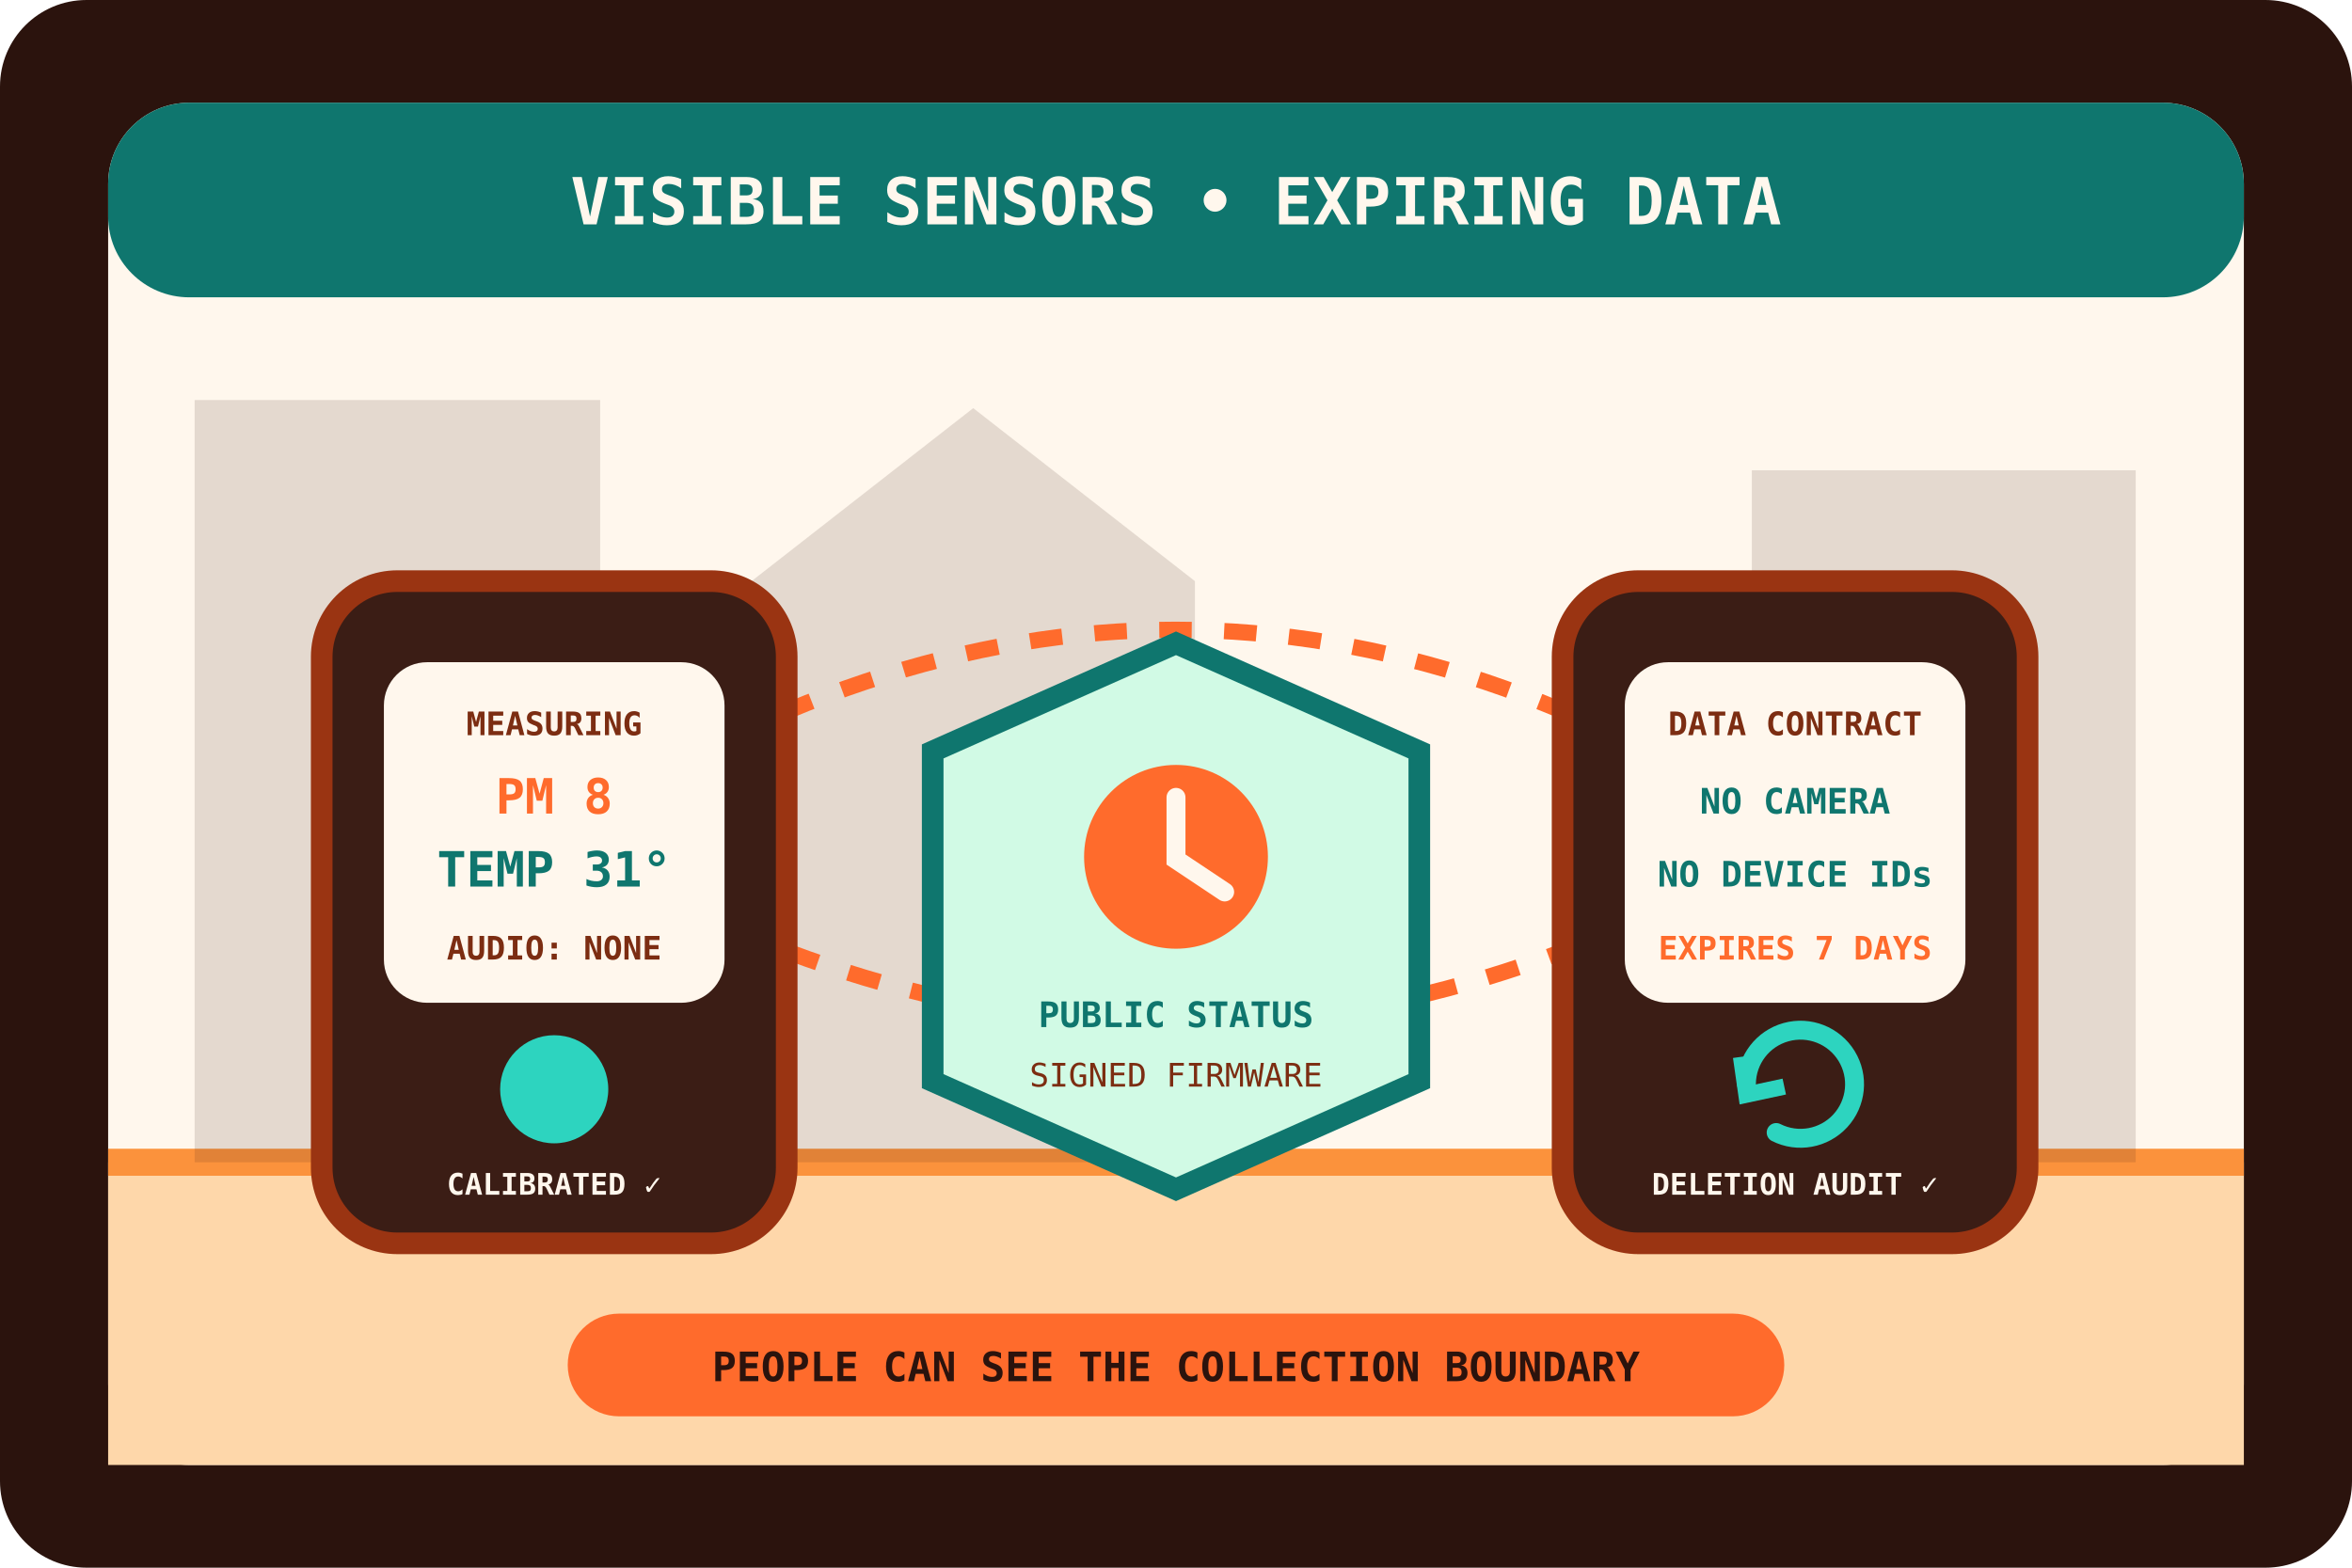
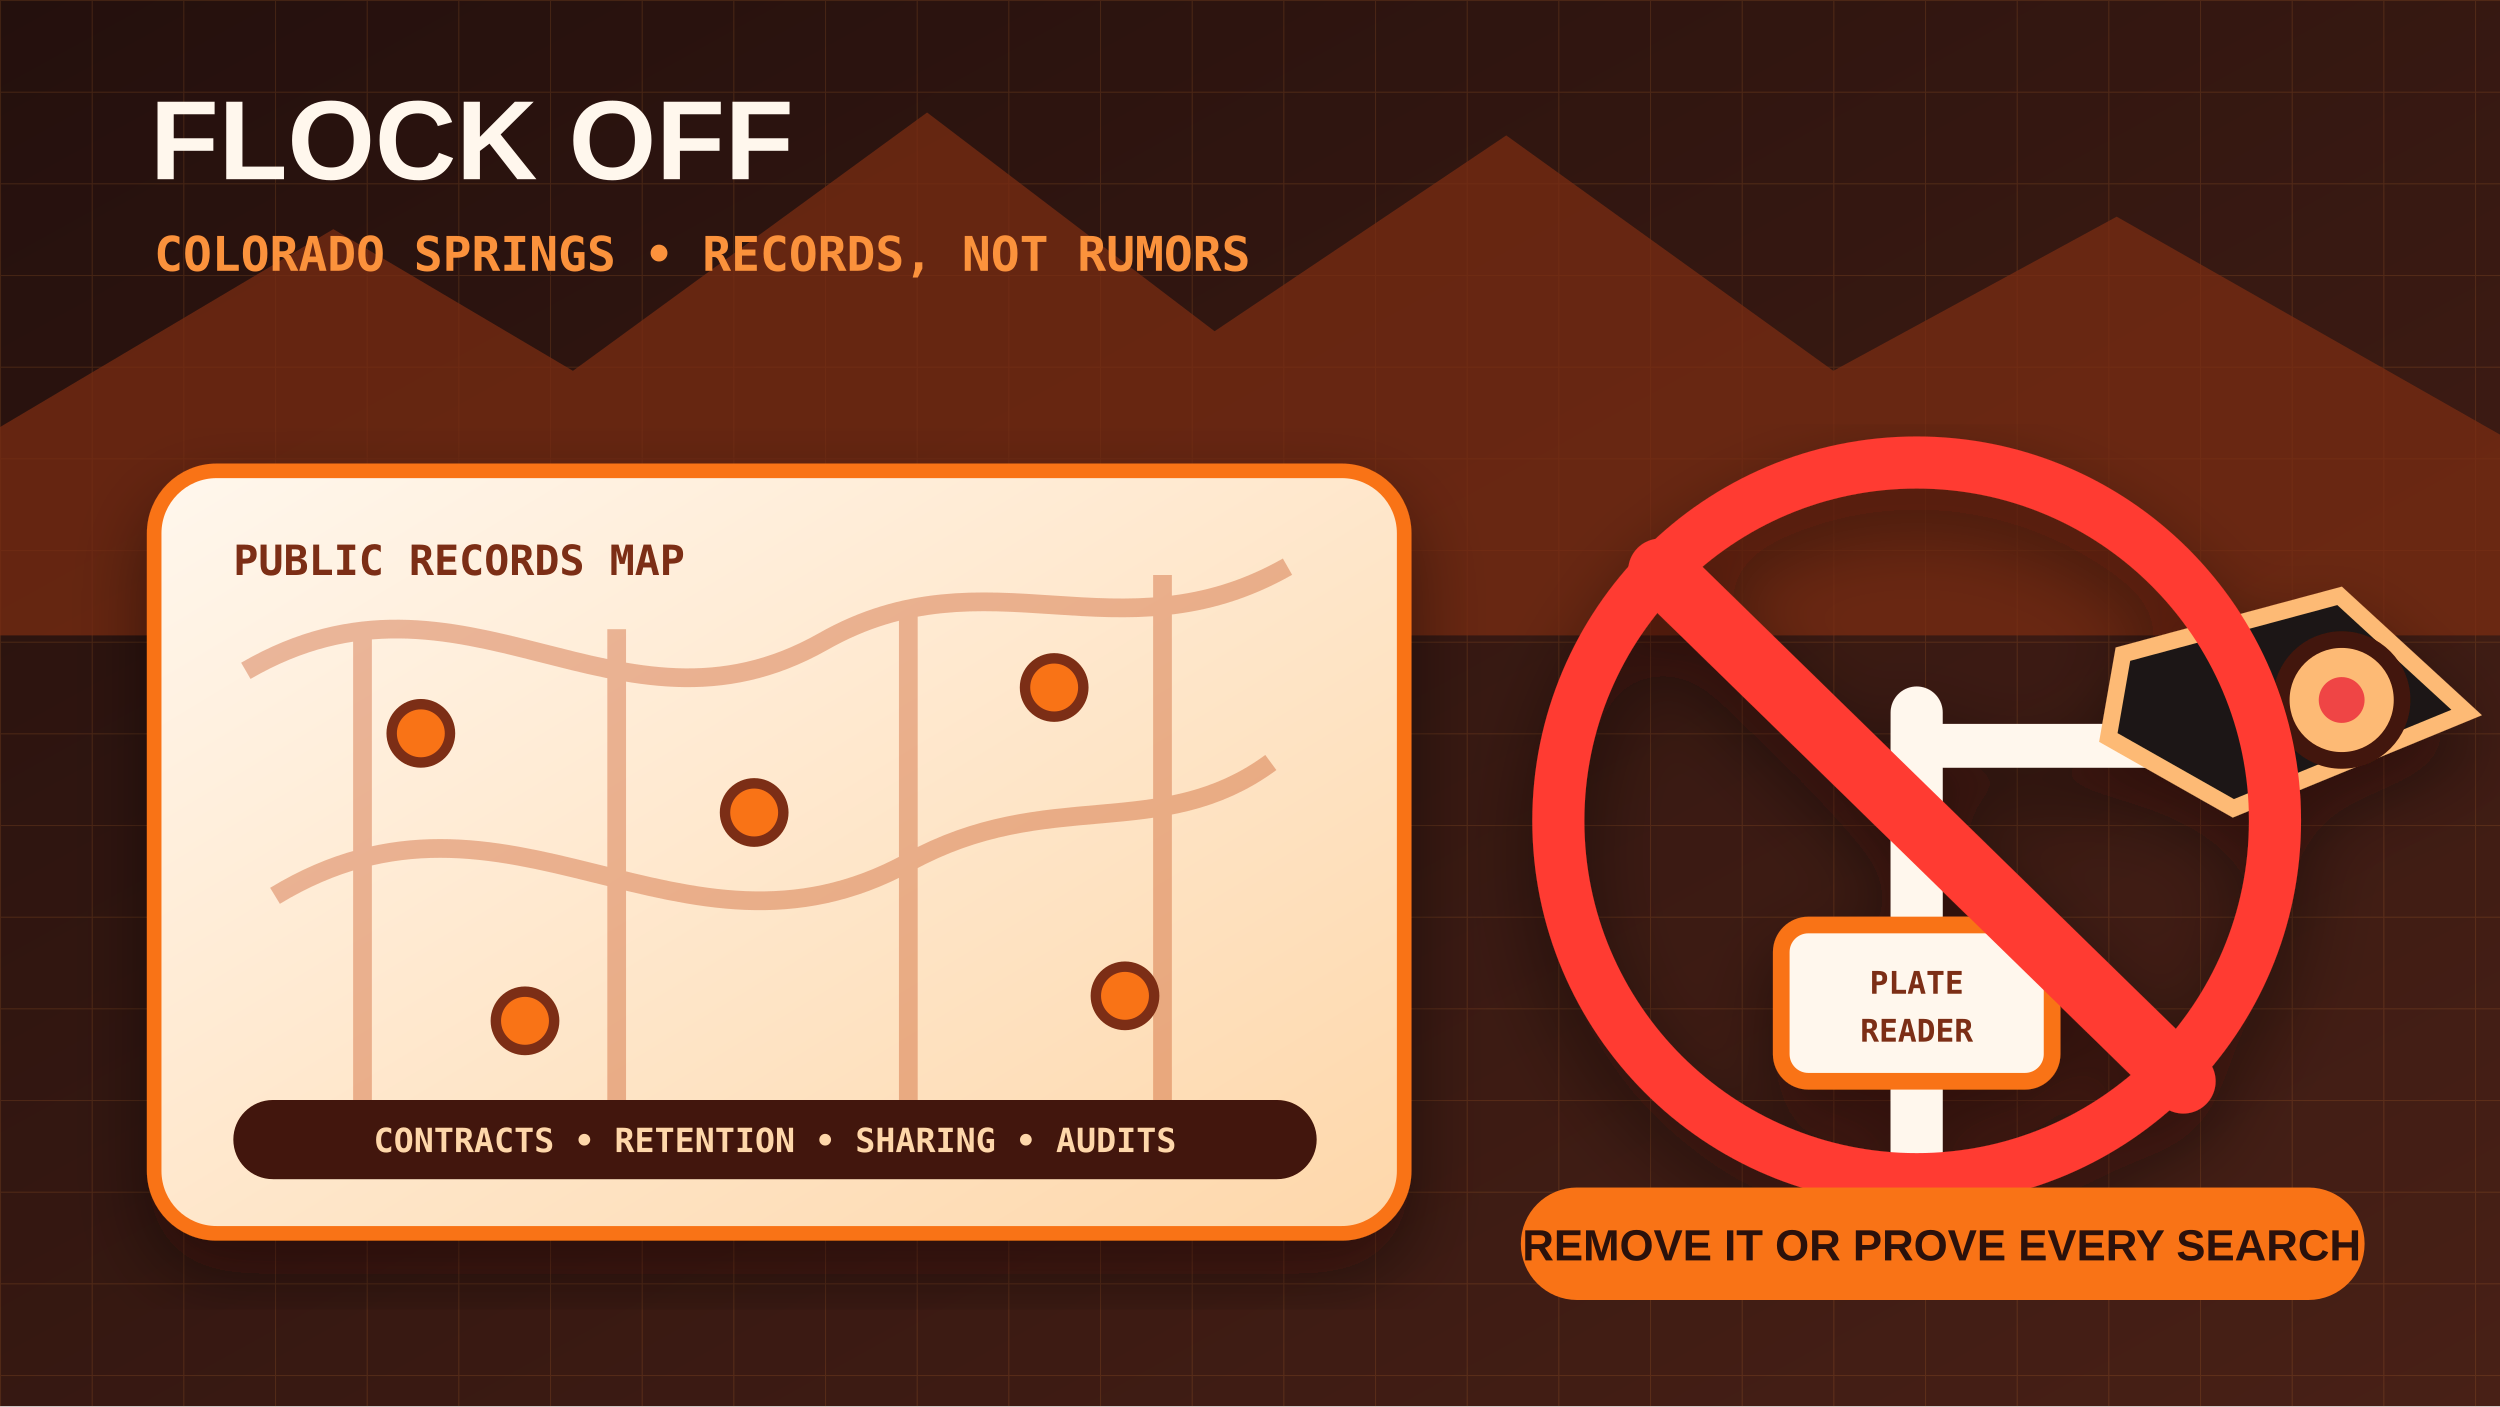
- <svg xmlns="http://www.w3.org/2000/svg" viewBox="0 0 870 580" role="img" aria-labelledby="title desc">
-   <rect width="870" height="580" rx="32" fill="#2b130d" />
-   <rect x="40" y="38" width="790" height="504" rx="30" fill="#fff7ed" />
-   <rect x="40" y="38" width="790" height="72" rx="30" fill="#0f766e" />
-   <text x="435" y="83" font-family="monospace" font-size="24" font-weight="700" text-anchor="middle" fill="#fff7ed">VISIBLE SENSORS • EXPIRING DATA</text>
-   <path d="M40 430h790v112H40z" fill="#fed7aa" />
-   <path d="M40 430h790" stroke="#fb923c" stroke-width="10" />
-   <g fill="#3b1d15" opacity=".14">
-     <rect x="72" y="148" width="150" height="282" />
-     <rect x="648" y="174" width="142" height="256" />
-     <path d="M278 430V215l82-64 82 64v215z" />
+ <svg xmlns="http://www.w3.org/2000/svg" viewBox="0 0 1200 675" role="img" aria-labelledby="title desc">
+   <defs>
+     <linearGradient id="sky" x1="0" y1="0" x2="1" y2="1">
+       <stop stop-color="#24100d" />
+       <stop offset="1" stop-color="#482016" />
+     </linearGradient>
+     <linearGradient id="paper" x1="0" y1="0" x2="1" y2="1">
+       <stop stop-color="#fff7ed" />
+       <stop offset="1" stop-color="#fed7aa" />
+     </linearGradient>
+     <filter id="shadow">
+       <feDropShadow dx="0" dy="16" stdDeviation="18" flood-color="#120806" flood-opacity=".45" />
+     </filter>
+     <pattern id="grid" width="44" height="44" patternUnits="userSpaceOnUse">
+       <path d="M44 0H0v44" fill="none" stroke="#fb923c" stroke-width="1" opacity=".14" />
+     </pattern>
+   </defs>
+   <rect width="1200" height="675" fill="url(#sky)" />
+   <rect width="1200" height="675" fill="url(#grid)" />
+   <path d="M0 205 160 110l115 68 170-124 138 105 140-94 157 113 136-74 204 116v85H0Z" fill="#7c2d12" opacity=".72" />
+   <text x="72" y="86" font-family="Arial, sans-serif" font-size="54" font-weight="900" fill="#fff7ed">FLOCK OFF</text>
+   <text x="74" y="130" font-family="monospace" font-size="23" font-weight="700" fill="#fb923c">COLORADO SPRINGS • RECORDS, NOT RUMORS</text>
+   <g filter="url(#shadow)">
+     <rect x="74" y="226" width="600" height="366" rx="30" fill="url(#paper)" stroke="#f97316" stroke-width="7" />
+     <text x="112" y="276" font-family="monospace" font-size="20" font-weight="800" fill="#7c2d12">PUBLIC RECORDS MAP</text>
+     <path d="M118 322c105-61 178 42 277-14 79-45 142 10 223-36M132 430c112-68 194 44 304-16 67-37 121-9 174-48M174 300v248M296 302v254M436 292v264M558 276v268" fill="none" stroke="#c2410c" stroke-width="9" opacity=".34" />
+     <g fill="#f97316" stroke="#7c2d12" stroke-width="5">
+       <circle cx="202" cy="352" r="14" />
+       <circle cx="362" cy="390" r="14" />
+       <circle cx="506" cy="330" r="14" />
+       <circle cx="252" cy="490" r="14" />
+       <circle cx="540" cy="478" r="14" />
+     </g>
+     <rect x="112" y="528" width="520" height="38" rx="19" fill="#431407" />
+     <text x="372" y="553" font-family="monospace" font-size="16" font-weight="700" text-anchor="middle" fill="#fed7aa">CONTRACTS • RETENTION • SHARING • AUDITS</text>
  </g>
-   <g fill="none" stroke="#ff6b2c" stroke-width="6" stroke-dasharray="12 12">
-     <path d="M205 310Q435 156 664 310" />
-     <path d="M205 310Q435 448 664 310" />
+   <g transform="translate(744 184)" filter="url(#shadow)">
+     <path d="M176 376V158" stroke="#fff7ed" stroke-width="25" stroke-linecap="round" />
+     <path d="M176 174h146" stroke="#fff7ed" stroke-width="21" stroke-linecap="round" />
+     <g transform="translate(275 102)">
+       <path d="M0 28 104 0l61 56-112 46-60-34Z" fill="#1c1917" stroke="#fdba74" stroke-width="8" />
+       <circle cx="105" cy="50" r="29" fill="#fdba74" stroke="#431407" stroke-width="8" />
+       <circle cx="105" cy="50" r="11" fill="#ef4444" />
+     </g>
+     <rect x="111" y="260" width="130" height="75" rx="13" fill="#fff7ed" stroke="#f97316" stroke-width="8" />
+     <text x="176" y="293" font-family="monospace" font-size="15" font-weight="800" text-anchor="middle" fill="#7c2d12">PLATE</text>
+     <text x="176" y="316" font-family="monospace" font-size="15" font-weight="800" text-anchor="middle" fill="#7c2d12">READER</text>
+     <circle cx="176" cy="210" r="172" fill="none" stroke="#ff3b30" stroke-width="25" />
+     <path d="M53 90 304 335" stroke="#ff3b30" stroke-width="31" stroke-linecap="round" />
  </g>
-   <g font-family="monospace" text-anchor="middle">
-     <g transform="translate(119 215)">
-       <rect width="172" height="245" rx="28" fill="#3b1d15" stroke="#9a3412" stroke-width="8" />
-       <rect x="23" y="30" width="126" height="126" rx="16" fill="#fff7ed" />
-       <text x="86" y="57" font-size="12" font-weight="700" fill="#7c2d12">MEASURING</text>
-       <text x="86" y="86" font-size="18" font-weight="700" fill="#ff6b2c">PM  8</text>
-       <text x="86" y="113" font-size="18" font-weight="700" fill="#0f766e">TEMP 31°</text>
-       <text x="86" y="140" font-size="12" font-weight="700" fill="#7c2d12">AUDIO: NONE</text>
-       <circle cx="86" cy="188" r="20" fill="#2dd4bf" />
-       <text x="86" y="227" font-size="11" font-weight="700" fill="#fff7ed">CALIBRATED ✓</text>
-     </g>
-     <g transform="translate(578 215)">
-       <rect width="172" height="245" rx="28" fill="#3b1d15" stroke="#9a3412" stroke-width="8" />
-       <rect x="23" y="30" width="126" height="126" rx="16" fill="#fff7ed" />
-       <text x="86" y="57" font-size="12" font-weight="700" fill="#7c2d12">DATA CONTRACT</text>
-       <text x="86" y="86" font-size="13" font-weight="700" fill="#0f766e">NO CAMERA</text>
-       <text x="86" y="113" font-size="13" font-weight="700" fill="#0f766e">NO DEVICE IDs</text>
-       <text x="86" y="140" font-size="12" font-weight="700" fill="#ff6b2c">EXPIRES 7 DAYS</text>
-       <path d="M68 186a20 20 0 1 1 11 18" fill="none" stroke="#2dd4bf" stroke-width="7" stroke-linecap="round" />
-       <path d="m66 176 2 14 14-3" fill="none" stroke="#2dd4bf" stroke-width="6" />
-       <text x="86" y="227" font-size="11" font-weight="700" fill="#fff7ed">DELETION AUDIT ✓</text>
-     </g>
-   </g>
-   <g transform="translate(345 238)">
-     <path d="M0 40 90 0l90 40v122l-90 40-90-40z" fill="#d1fae5" stroke="#0f766e" stroke-width="8" />
-     <circle cx="90" cy="79" r="34" fill="#ff6b2c" />
-     <path d="M90 57v23l18 12" fill="none" stroke="#fff7ed" stroke-width="7" stroke-linecap="round" />
-     <text x="90" y="142" font-family="monospace" font-size="13" font-weight="700" text-anchor="middle" fill="#0f766e">PUBLIC STATUS</text>
-     <text x="90" y="164" font-family="monospace" font-size="12" text-anchor="middle" fill="#7c2d12">SIGNED FIRMWARE</text>
-   </g>
-   <rect x="210" y="486" width="450" height="38" rx="19" fill="#ff6b2c" />
-   <text x="435" y="511" font-family="monospace" font-size="15" font-weight="700" text-anchor="middle" fill="#2b130d">PEOPLE CAN SEE THE COLLECTION BOUNDARY</text>
+   <rect x="730" y="570" width="405" height="54" rx="27" fill="#f97316" />
+   <text x="932" y="605" font-family="Arial, sans-serif" font-size="21" font-weight="900" text-anchor="middle" fill="#2b110b">REMOVE IT OR PROVE EVERY SEARCH</text>
</svg>
